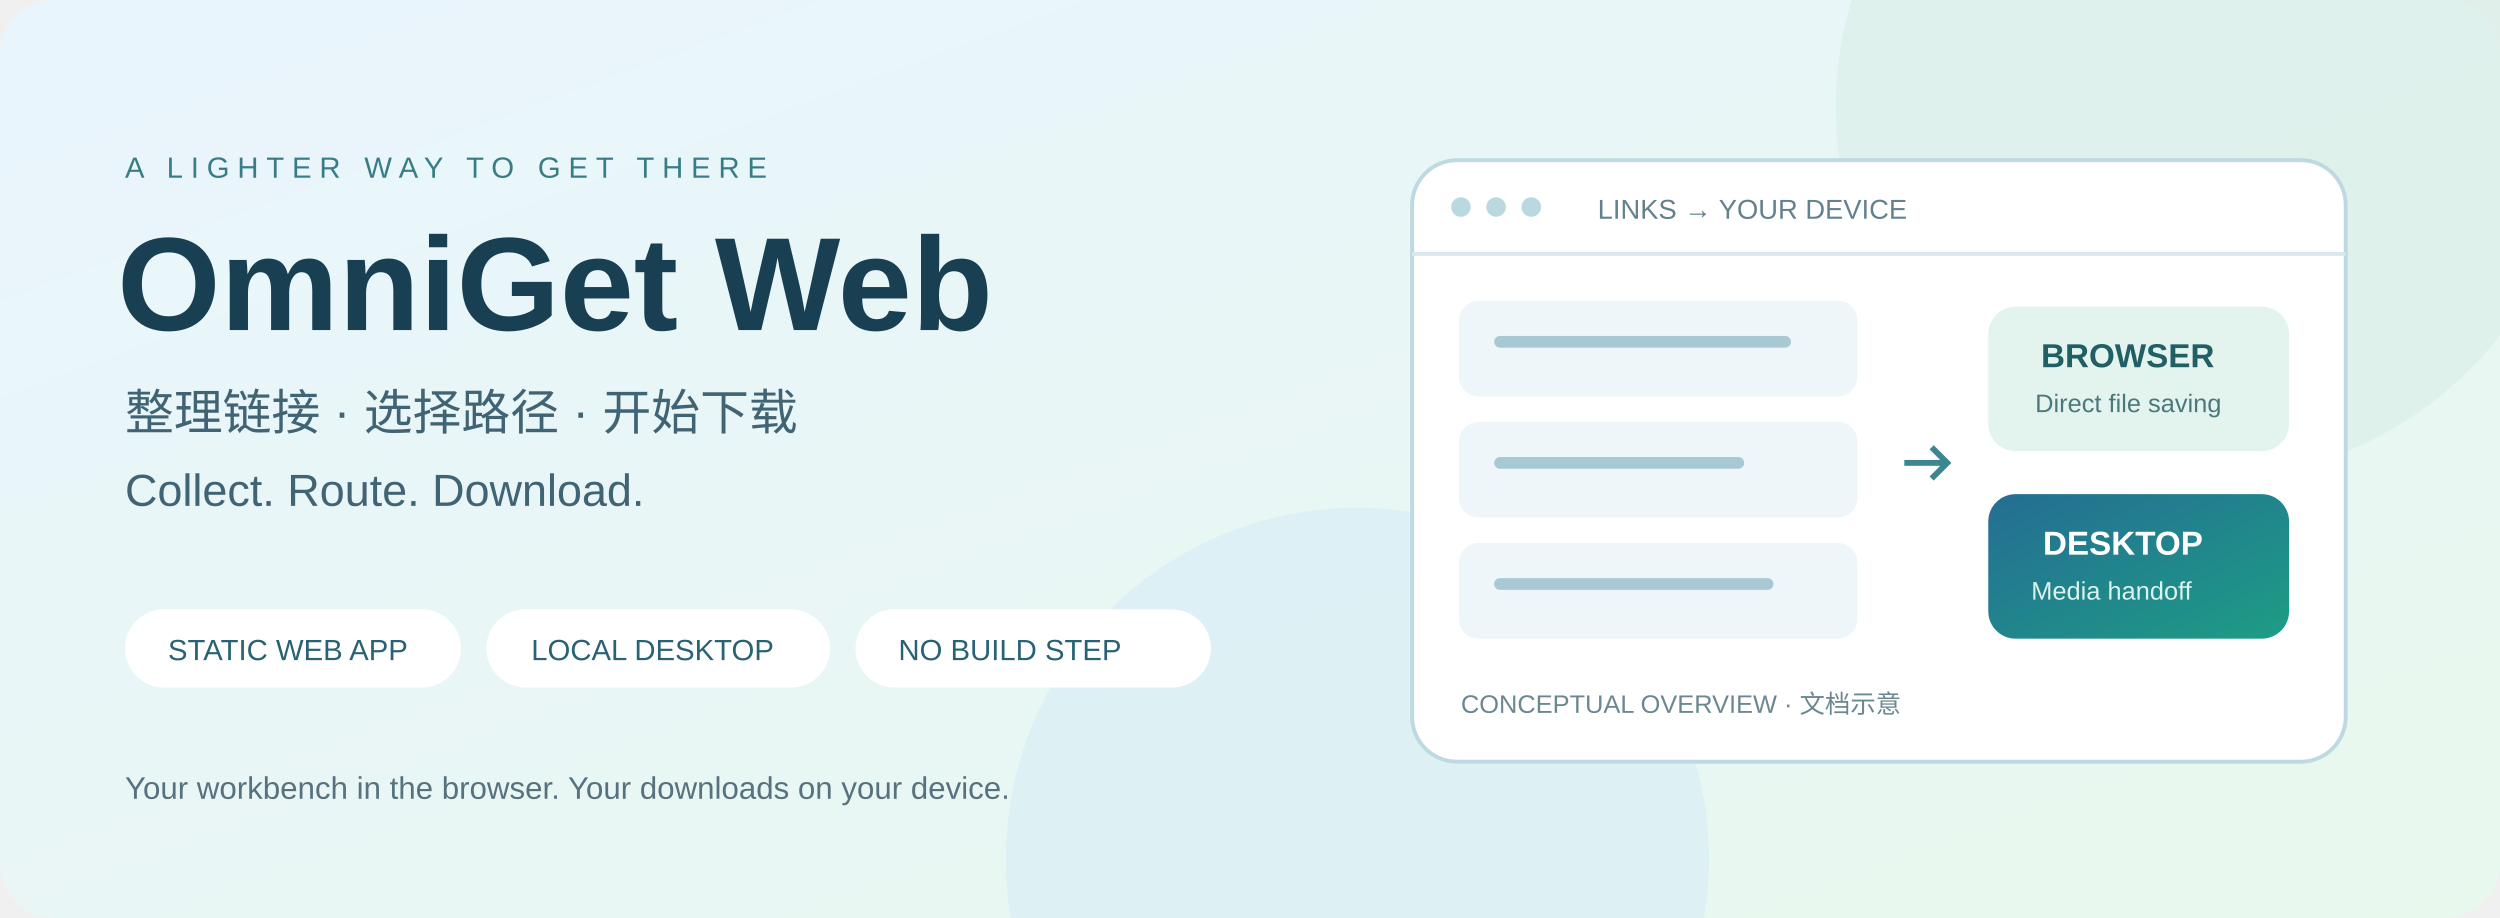
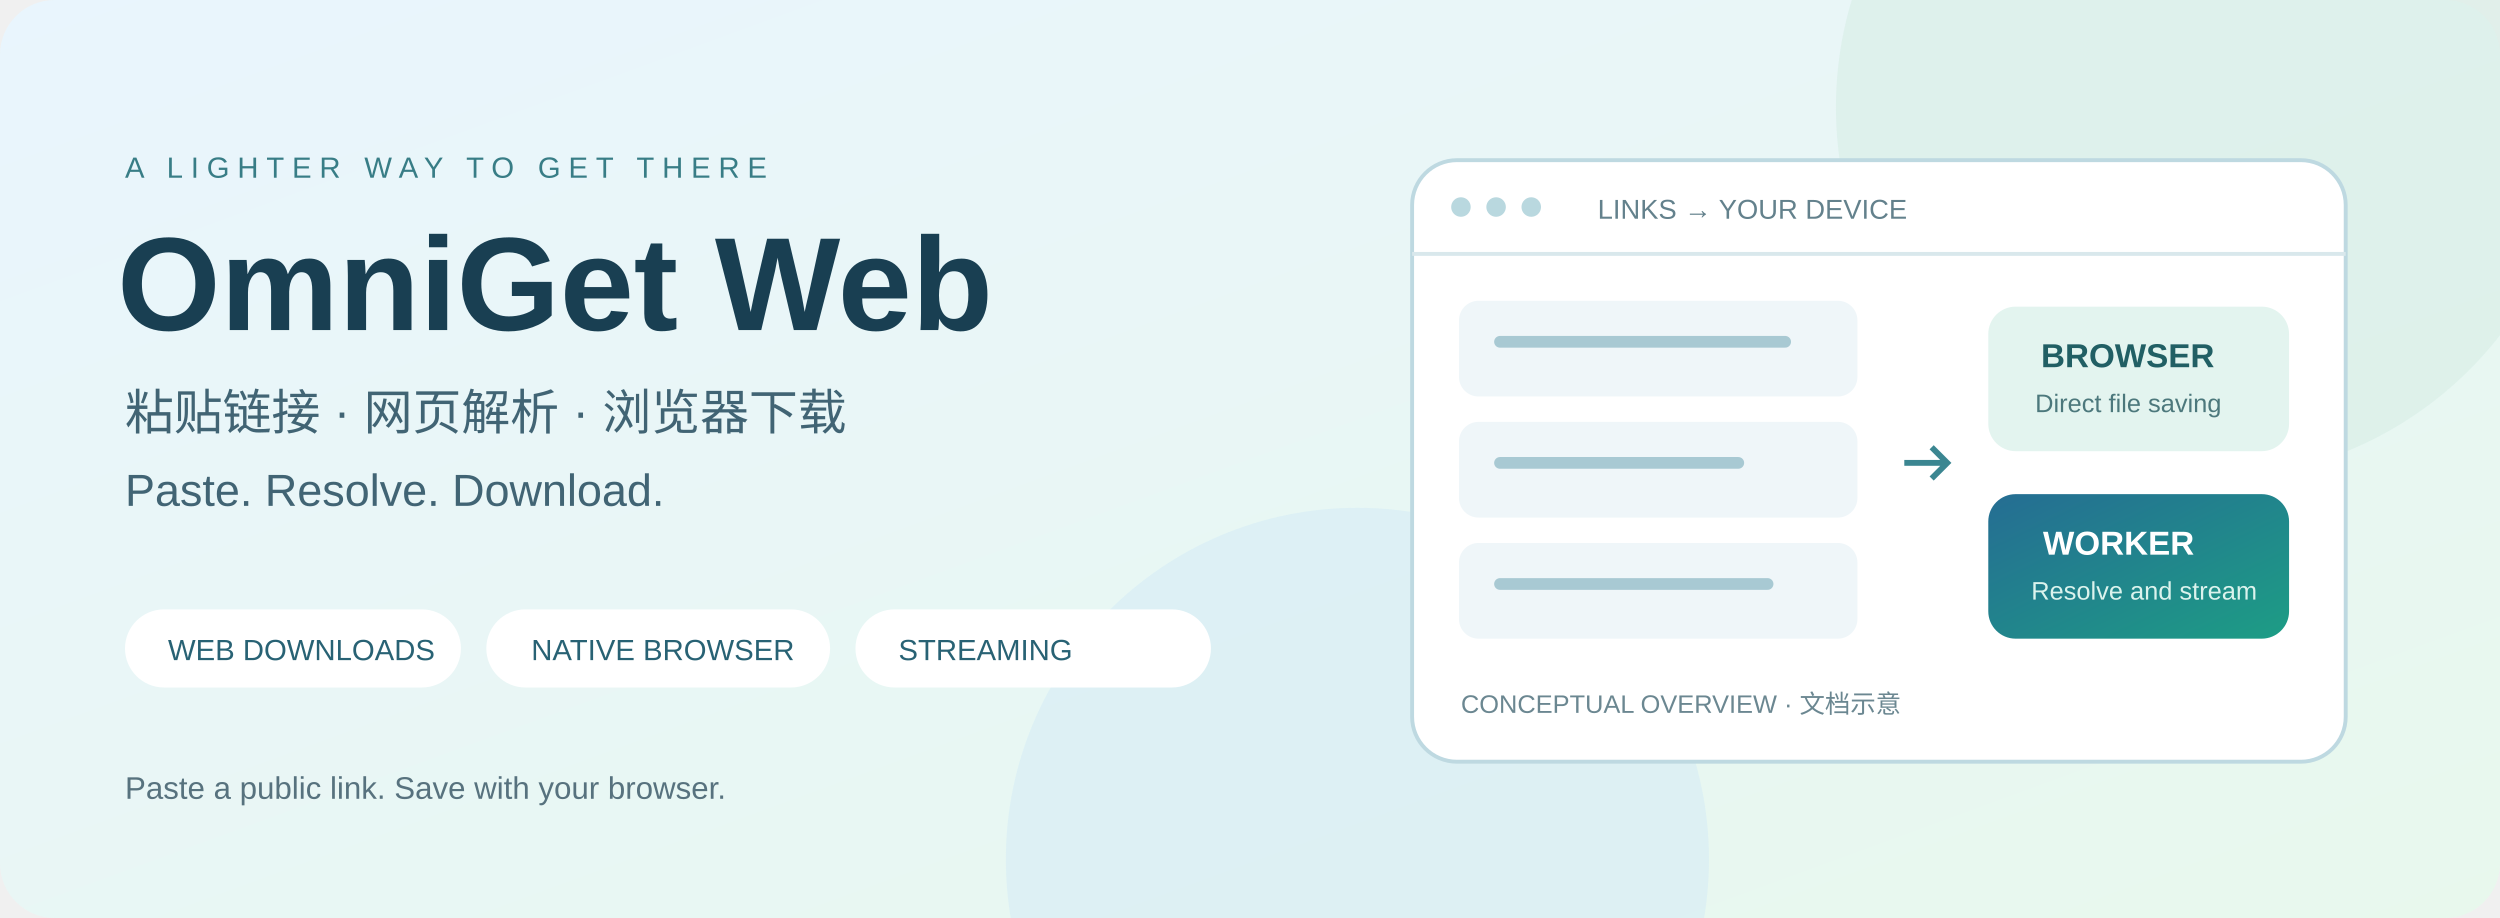
<svg xmlns="http://www.w3.org/2000/svg" width="1280" height="470" viewBox="0 0 1280 470" role="img" aria-labelledby="title desc">
  <defs>
    <linearGradient id="background" x2="1" y2="1">
      <stop stop-color="#e9f5fd" />
      <stop offset="1" stop-color="#e8f8ed" />
    </linearGradient>
    <linearGradient id="accent" x2="1" y2="1">
      <stop stop-color="#256d93" />
      <stop offset="1" stop-color="#1d9d85" />
    </linearGradient>
  </defs>
  <rect width="1280" height="470" rx="28" fill="url(#background)" />
  <circle cx="1130" cy="55" r="190" fill="#d8eee7" opacity=".65" />
  <circle cx="695" cy="440" r="180" fill="#d1eaf6" opacity=".5" />
  <g font-family="Arial, 'Noto Sans CJK SC', sans-serif">
    <text x="64" y="91" fill="#387d86" font-size="15" letter-spacing="4">A LIGHTER WAY TO GET THERE</text>
    <text x="60" y="169" font-size="68" font-weight="700" fill="#193f52">OmniGet Web</text>
-     <text x="64" y="220" fill="#416474" font-size="25">整理链接 · 选择路径 · 开始下载</text>
-     <text x="64" y="259" fill="#416474" font-size="23">Collect. Route. Download.</text>
+     <text x="64" y="220" fill="#416474" font-size="25">粘贴链接 · 网页解析 · 浏览器下载</text>
+     <text x="64" y="259" fill="#416474" font-size="23">Paste. Resolve. Download.</text>
    <rect x="64" y="312" width="172" height="40" rx="20" fill="#fff" />
    <rect x="249" y="312" width="176" height="40" rx="20" fill="#fff" />
    <rect x="438" y="312" width="182" height="40" rx="20" fill="#fff" />
    <g fill="#286274" font-size="15">
-       <text x="86" y="338">STATIC WEB APP</text>
-       <text x="272" y="338">LOCAL DESKTOP</text>
-       <text x="460" y="338">NO BUILD STEP</text>
+       <text x="86" y="338">WEB DOWNLOADS</text>
+       <text x="272" y="338">NATIVE BROWSER</text>
+       <text x="460" y="338">STREAMING</text>
    </g>
-     <text x="64" y="409" font-size="16" fill="#57727e">Your workbench in the browser. Your downloads on your device.</text>
+     <text x="64" y="409" font-size="16" fill="#57727e">Paste a public link. Save with your browser.</text>
    <rect x="723" y="82" width="478" height="308" rx="23" fill="#fff" stroke="#bed9e1" stroke-width="2" />
    <path d="M723 130H1201" stroke="#d9e8ec" stroke-width="2" />
    <g fill="#b9d8df">
      <circle cx="748" cy="106" r="5" />
      <circle cx="766" cy="106" r="5" />
      <circle cx="784" cy="106" r="5" />
    </g>
    <text x="818" y="112" font-size="14" fill="#63818c">LINKS → YOUR DEVICE</text>
    <g fill="#eff6f9">
      <rect x="747" y="154" width="204" height="49" rx="10" />
      <rect x="747" y="216" width="204" height="49" rx="10" />
      <rect x="747" y="278" width="204" height="49" rx="10" />
    </g>
    <g stroke="#a8c9d3" stroke-width="6" stroke-linecap="round">
      <path d="M768 175H914" />
      <path d="M768 237H890" />
      <path d="M768 299H905" />
    </g>
    <path d="M975 237H997M989 229L997 237 989 245" stroke="#3b8691" stroke-width="3" fill="none" />
    <rect x="1018" y="157" width="154" height="74" rx="14" fill="#e3f4ef" />
    <rect x="1018" y="253" width="154" height="74" rx="14" fill="url(#accent)" />
    <text x="1045" y="188" font-size="17" fill="#215f64" font-weight="700">BROWSER</text>
    <text x="1042" y="211" font-size="13" fill="#4c787c">Direct file saving</text>
-     <text x="1046" y="284" font-size="17" fill="#fff" font-weight="700">DESKTOP</text>
-     <text x="1040" y="307" font-size="13" fill="#dbf3ed">Media handoff</text>
+     <text x="1046" y="284" font-size="17" fill="#fff" font-weight="700">WORKER</text>
+     <text x="1040" y="307" font-size="13" fill="#dbf3ed">Resolve and stream</text>
    <text x="748" y="365" fill="#6b8791" font-size="13">CONCEPTUAL OVERVIEW · 文档示意</text>
  </g>
</svg>
